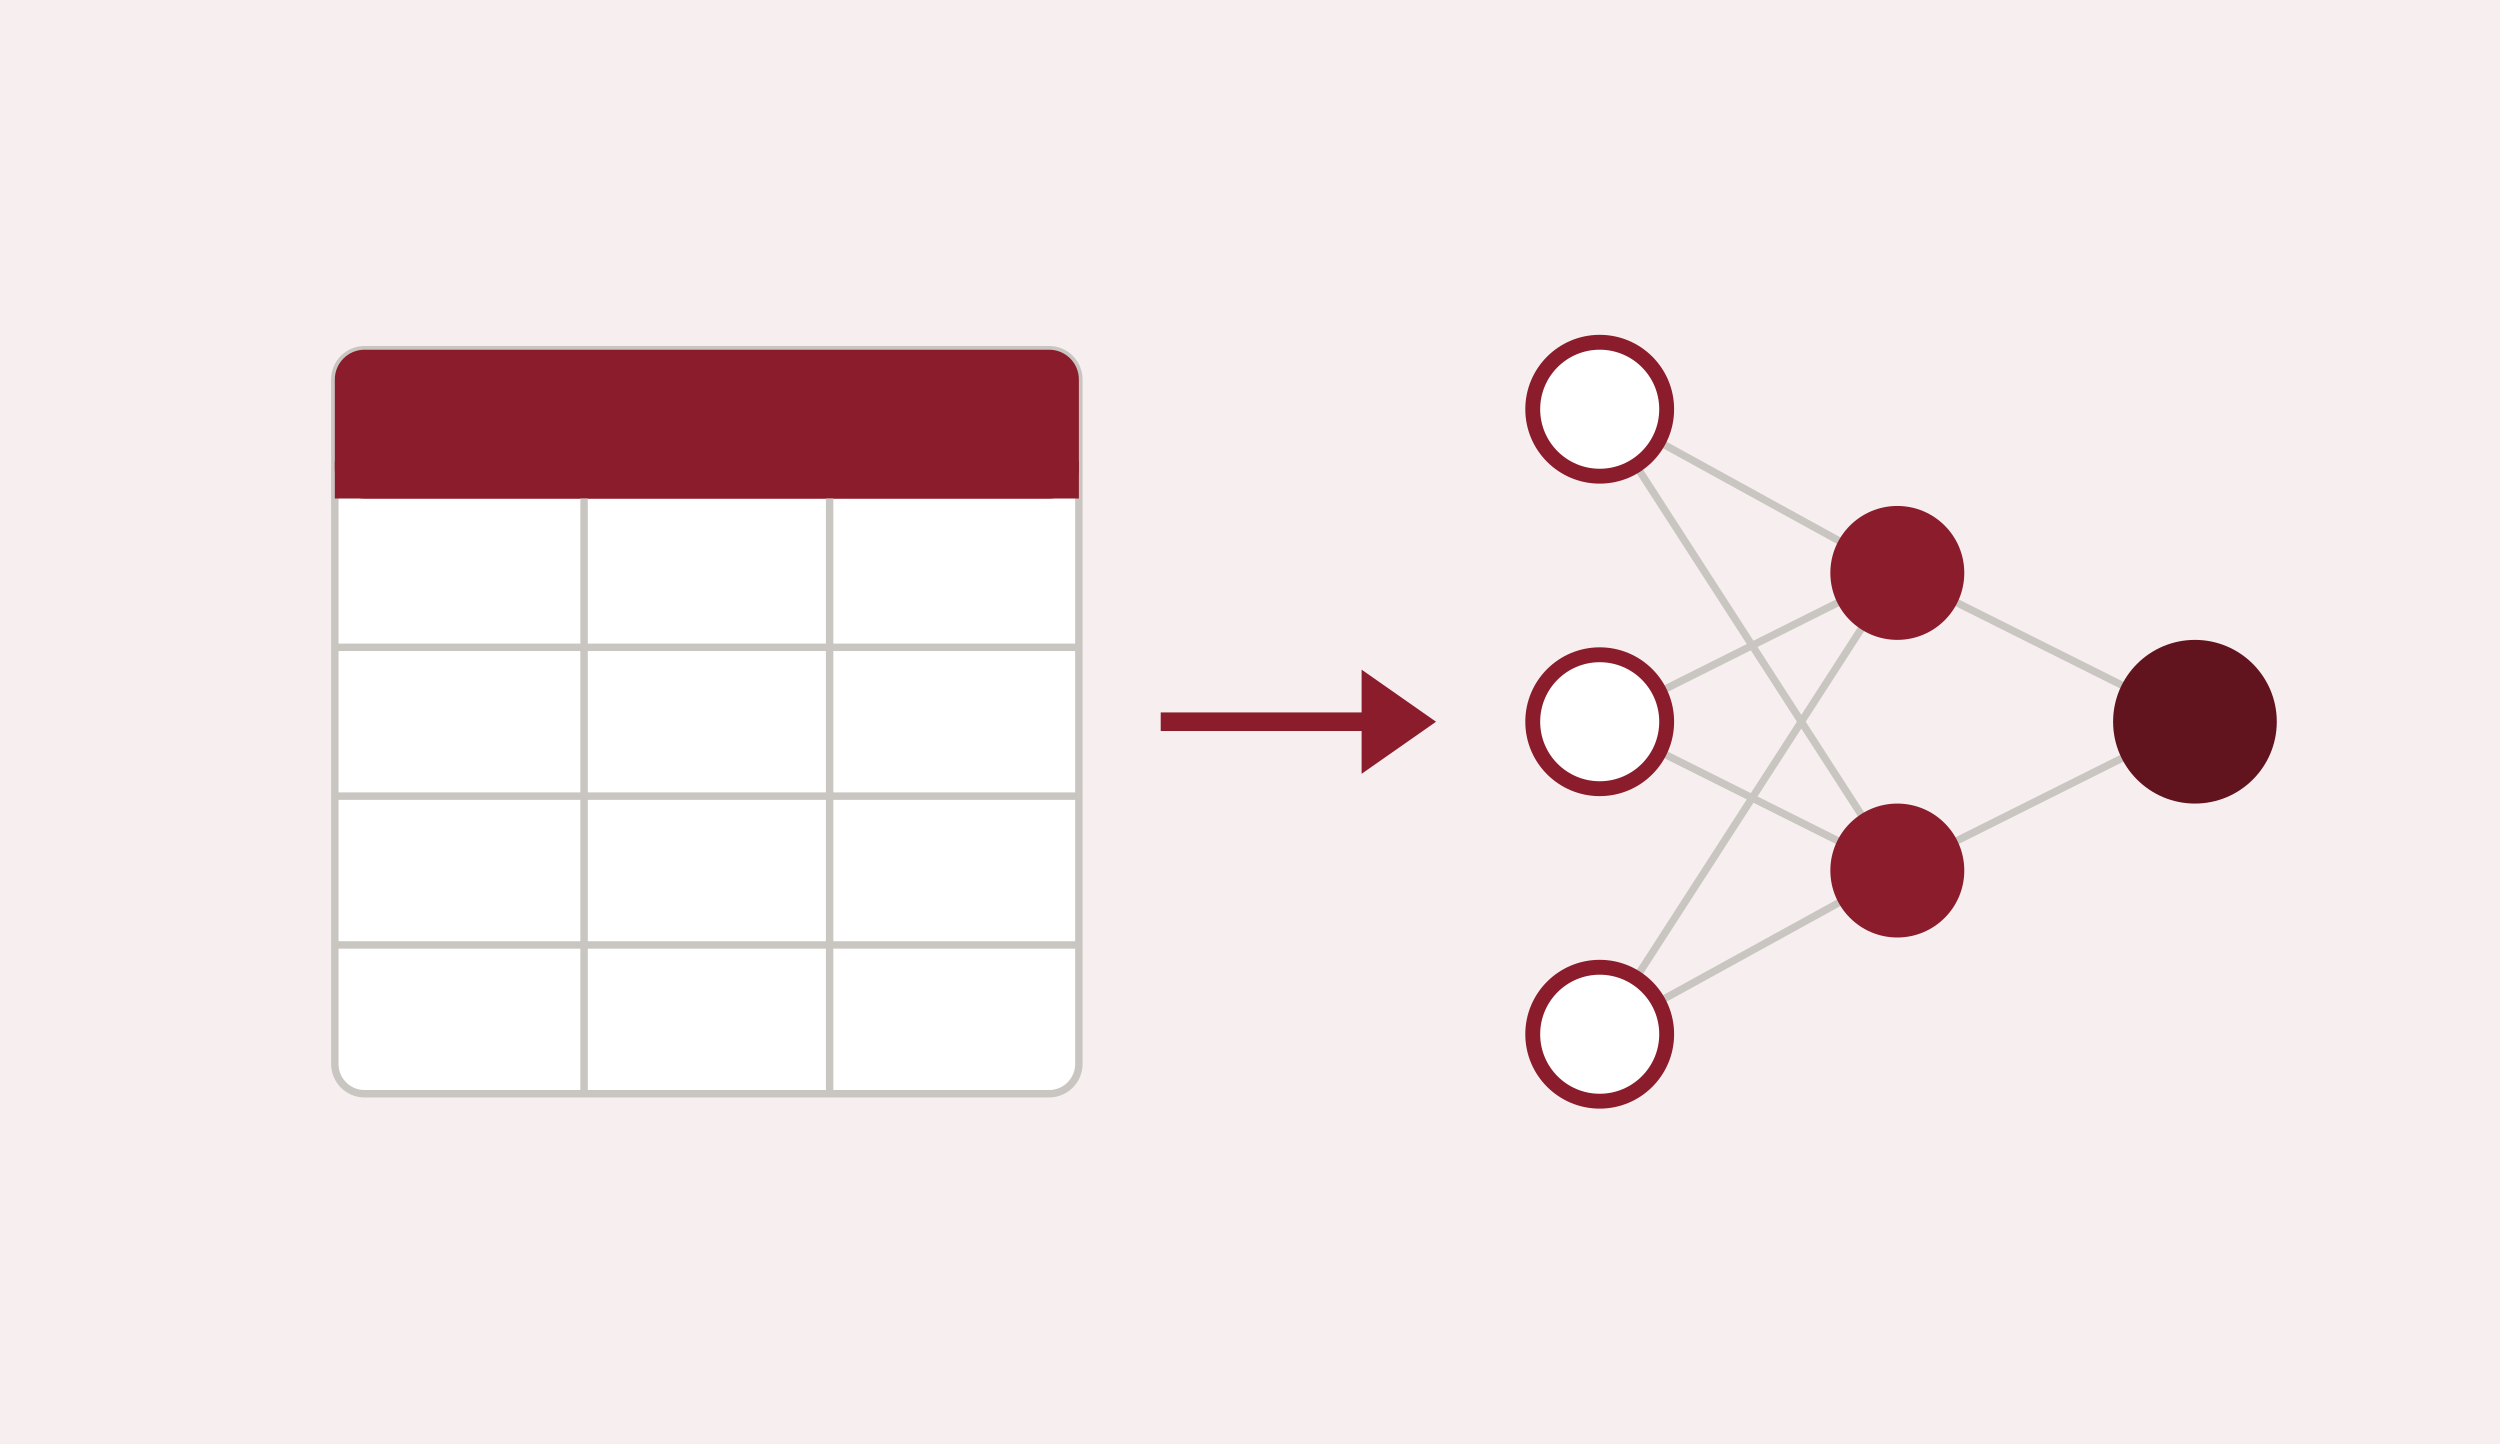
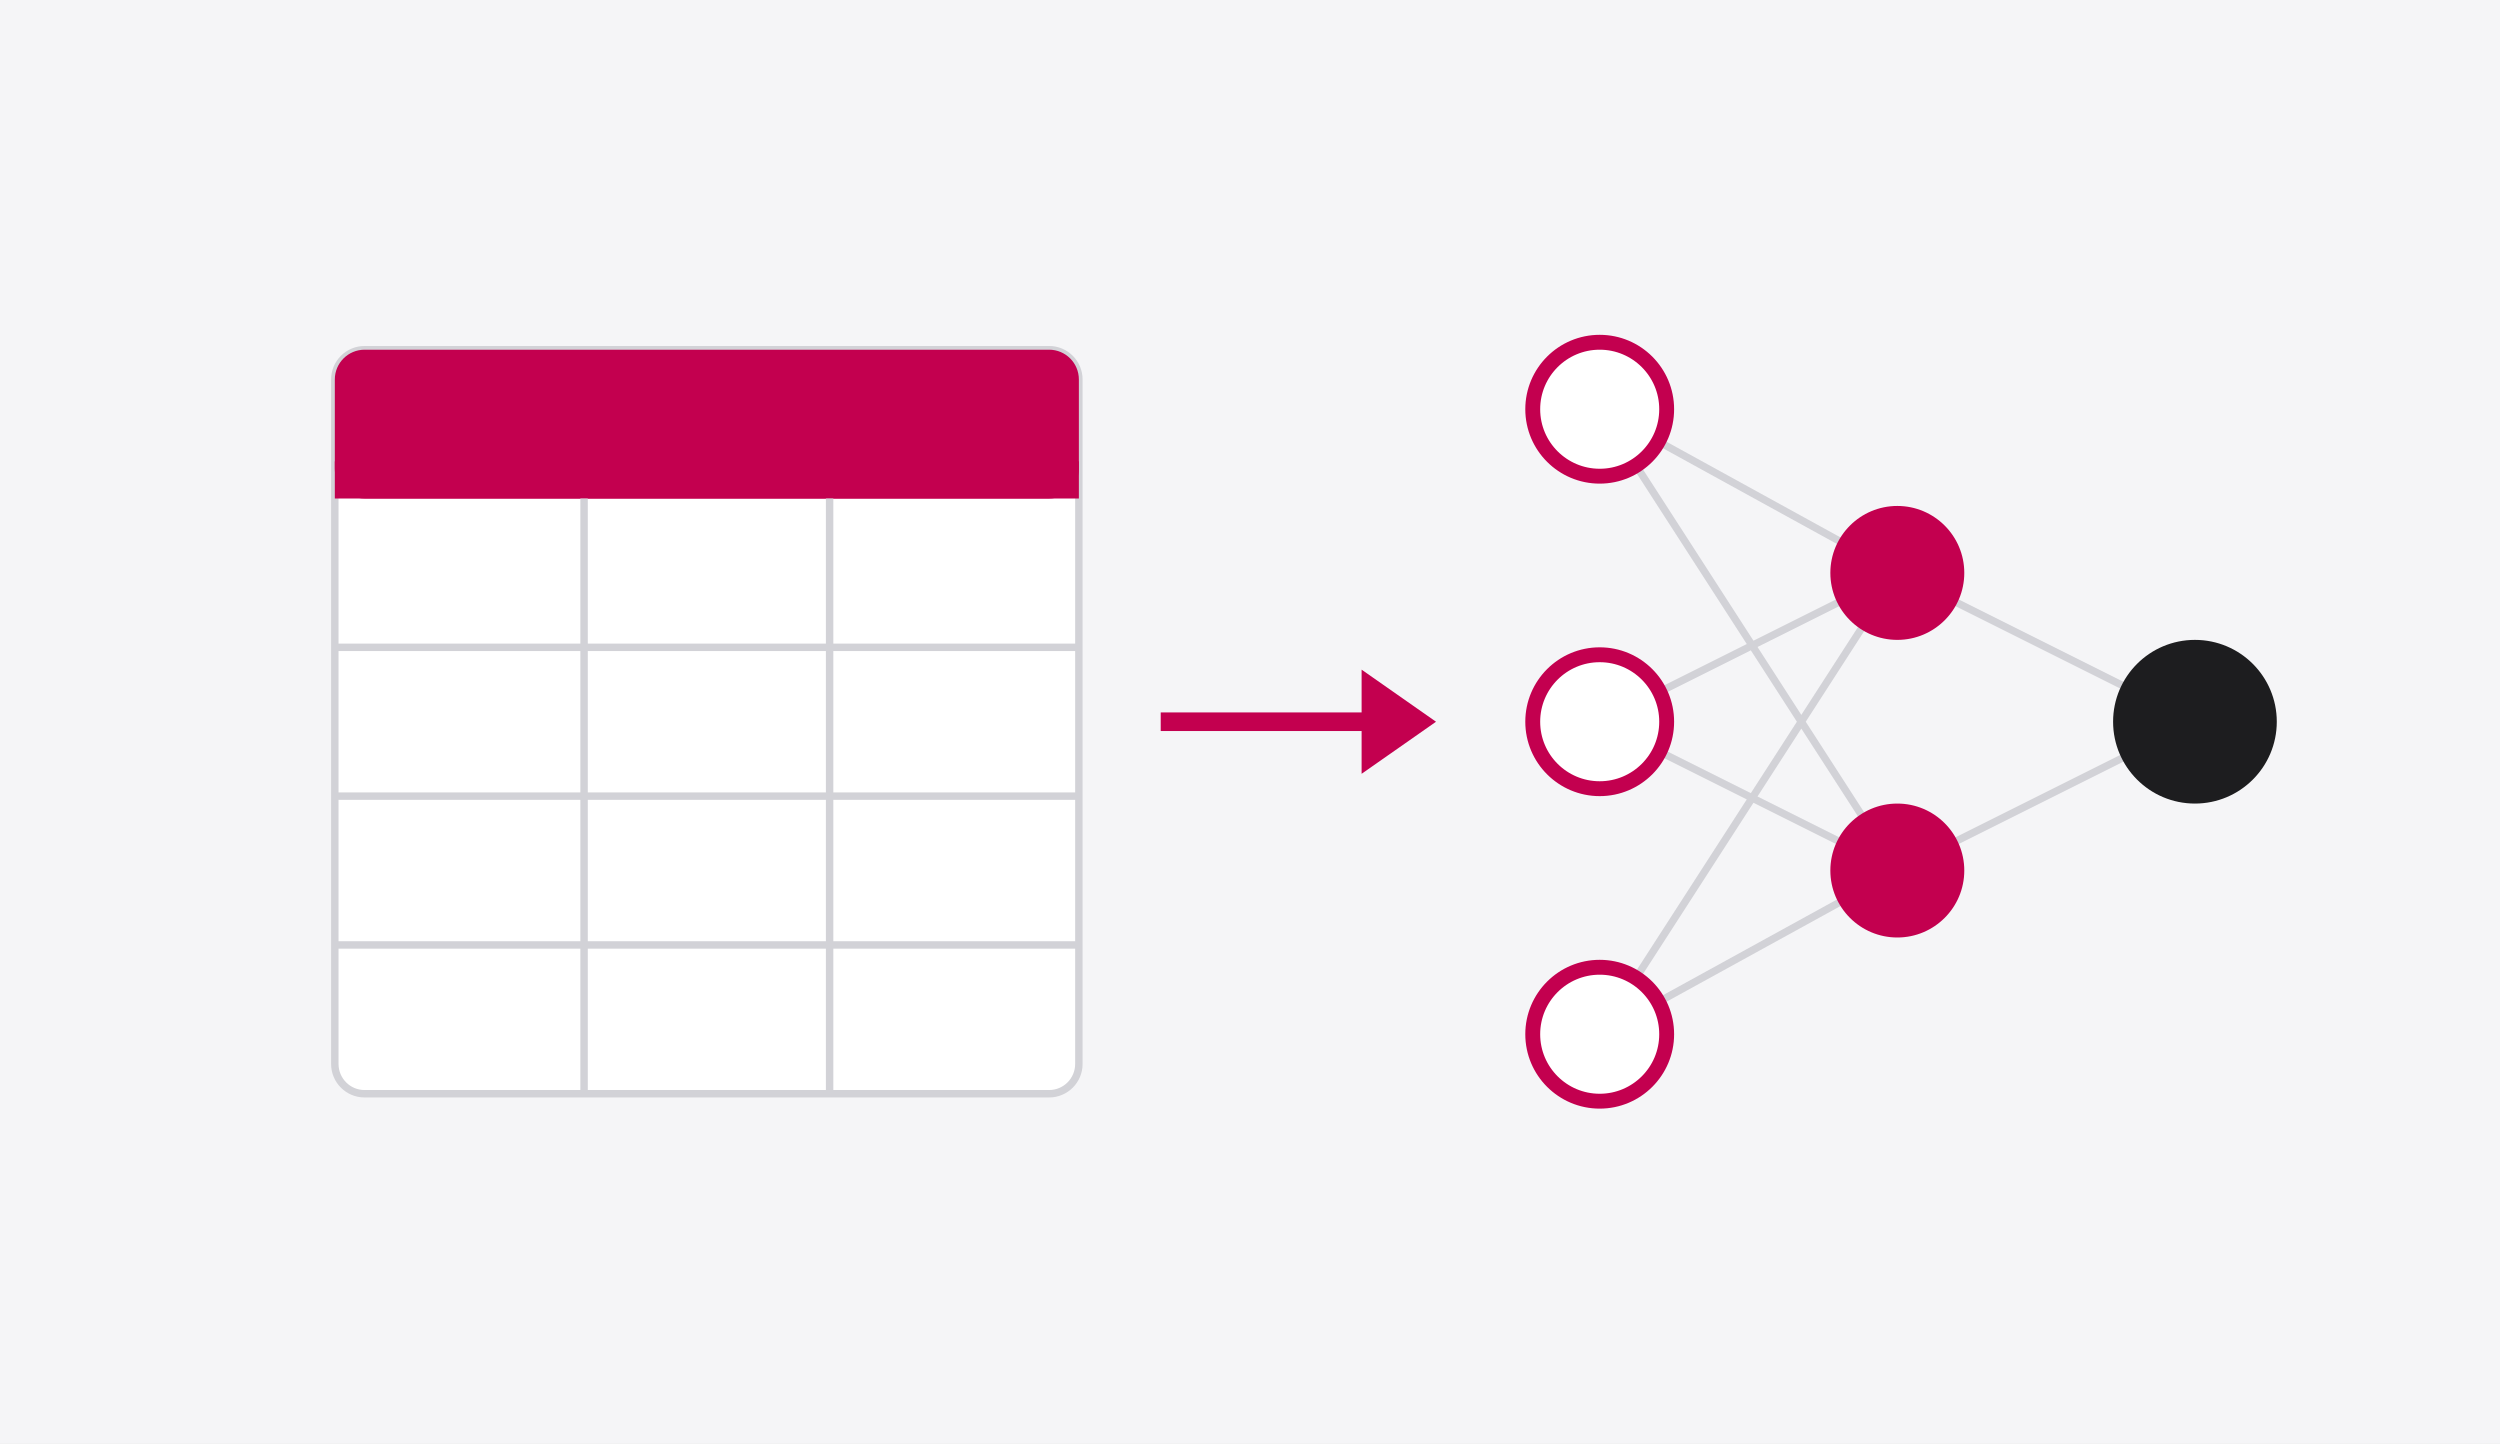
<svg xmlns="http://www.w3.org/2000/svg" viewBox="0 0 672 388" width="672" height="388">
-   <rect width="672" height="388" fill="#f7eef0" />
+   <rect width="672" height="388" fill="#f5f5f7" />
  <g transform="translate(90 94)">
-     <rect width="200" height="200" rx="8" fill="#ffffff" stroke="#c9c6c1" stroke-width="2" />
-     <rect width="200" height="40" rx="8" fill="#8a1c2b" />
-     <rect y="30" width="200" height="10" fill="#8a1c2b" />
-     <g stroke="#c9c6c1" stroke-width="2">
+     <rect width="200" height="200" rx="8" fill="#ffffff" stroke="#d2d2d7" stroke-width="2" />
+     <rect width="200" height="40" rx="8" fill="#c3004f" />
+     <rect y="30" width="200" height="10" fill="#c3004f" />
+     <g stroke="#d2d2d7" stroke-width="2">
      <line x1="0" y1="80" x2="200" y2="80" />
      <line x1="0" y1="120" x2="200" y2="120" />
      <line x1="0" y1="160" x2="200" y2="160" />
      <line x1="67" y1="40" x2="67" y2="200" />
      <line x1="133" y1="40" x2="133" y2="200" />
    </g>
  </g>
-   <path d="M312 194 H 372" stroke="#8a1c2b" stroke-width="5" />
-   <path d="M366 180 L 386 194 L 366 208 Z" fill="#8a1c2b" />
-   <g stroke="#c9c6c1" stroke-width="2">
+   <path d="M312 194 H 372" stroke="#c3004f" stroke-width="5" />
+   <path d="M366 180 L 386 194 L 366 208 Z" fill="#c3004f" />
+   <g stroke="#d2d2d7" stroke-width="2">
    <path d="M430 110 L 510 154 M430 110 L 510 234 M430 194 L 510 154 M430 194 L 510 234 M430 278 L 510 154 M430 278 L 510 234" />
    <path d="M510 154 L 590 194 M510 234 L 590 194" />
  </g>
-   <g fill="#ffffff" stroke="#8a1c2b" stroke-width="4">
+   <g fill="#ffffff" stroke="#c3004f" stroke-width="4">
    <circle cx="430" cy="110" r="18" />
    <circle cx="430" cy="194" r="18" />
    <circle cx="430" cy="278" r="18" />
  </g>
-   <g fill="#8a1c2b">
+   <g fill="#c3004f">
    <circle cx="510" cy="154" r="18" />
    <circle cx="510" cy="234" r="18" />
  </g>
-   <circle cx="590" cy="194" r="22" fill="#61131e" />
+   <circle cx="590" cy="194" r="22" fill="#1d1d1f" />
</svg>
